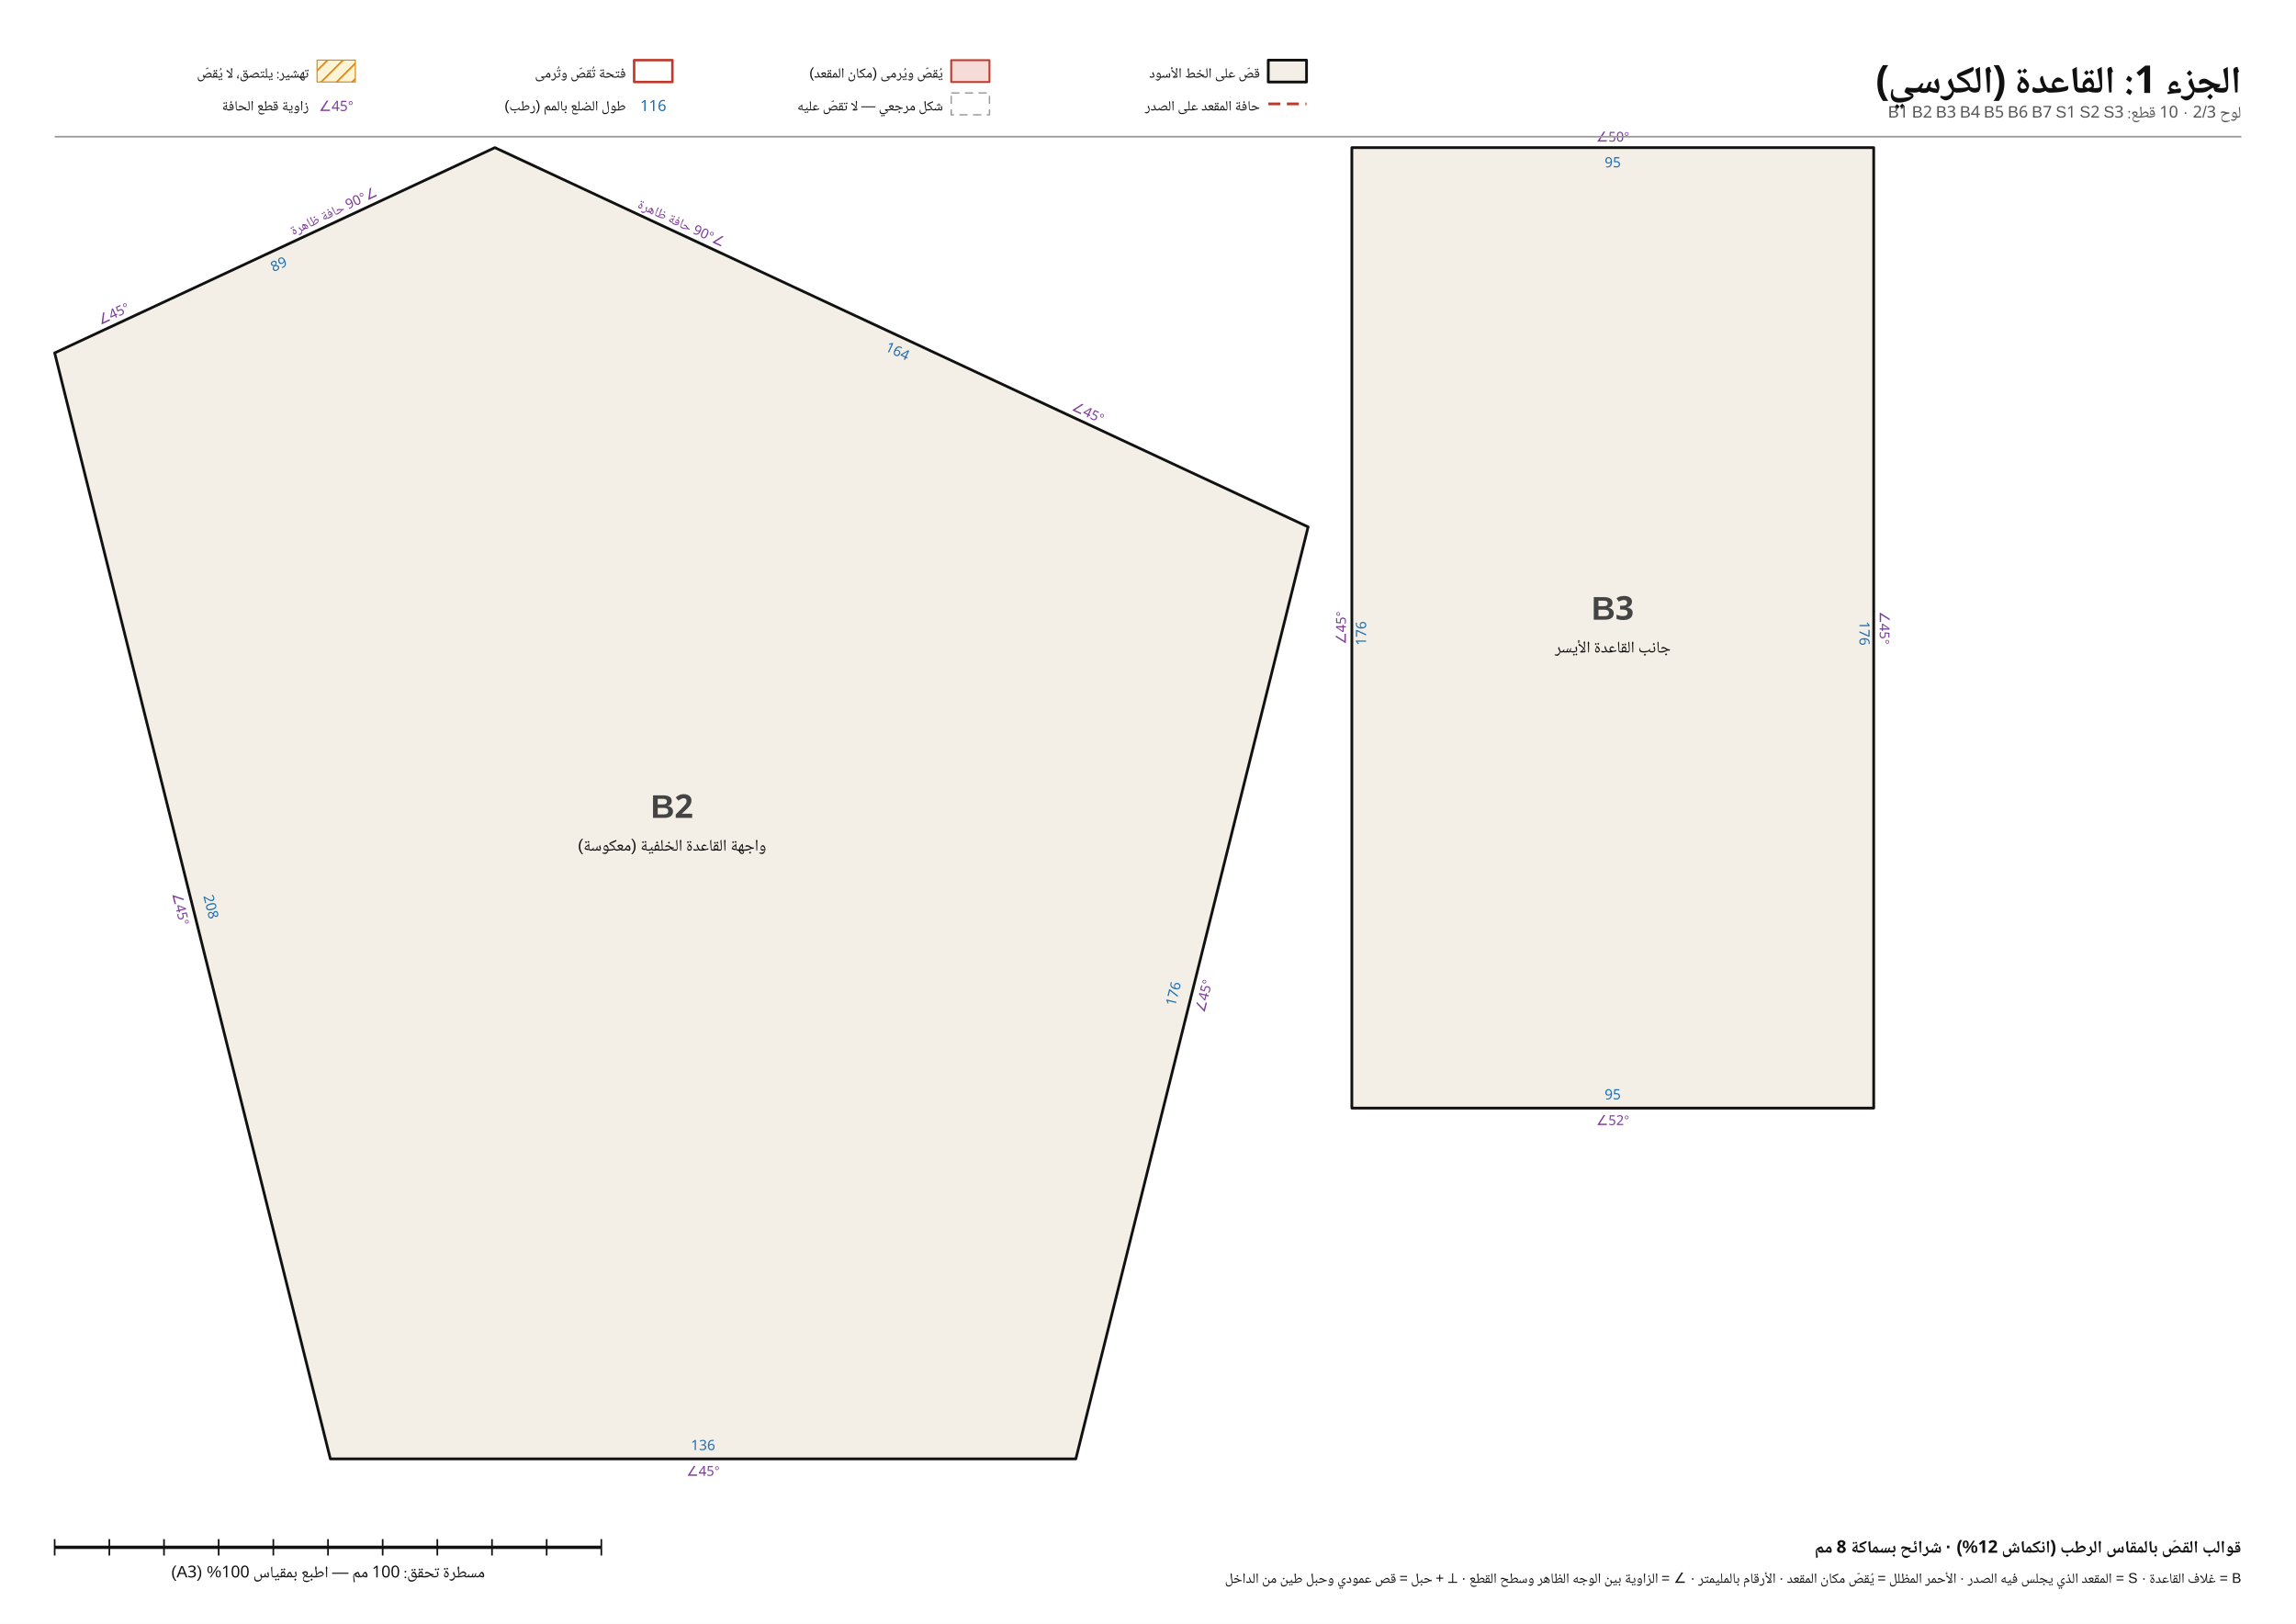
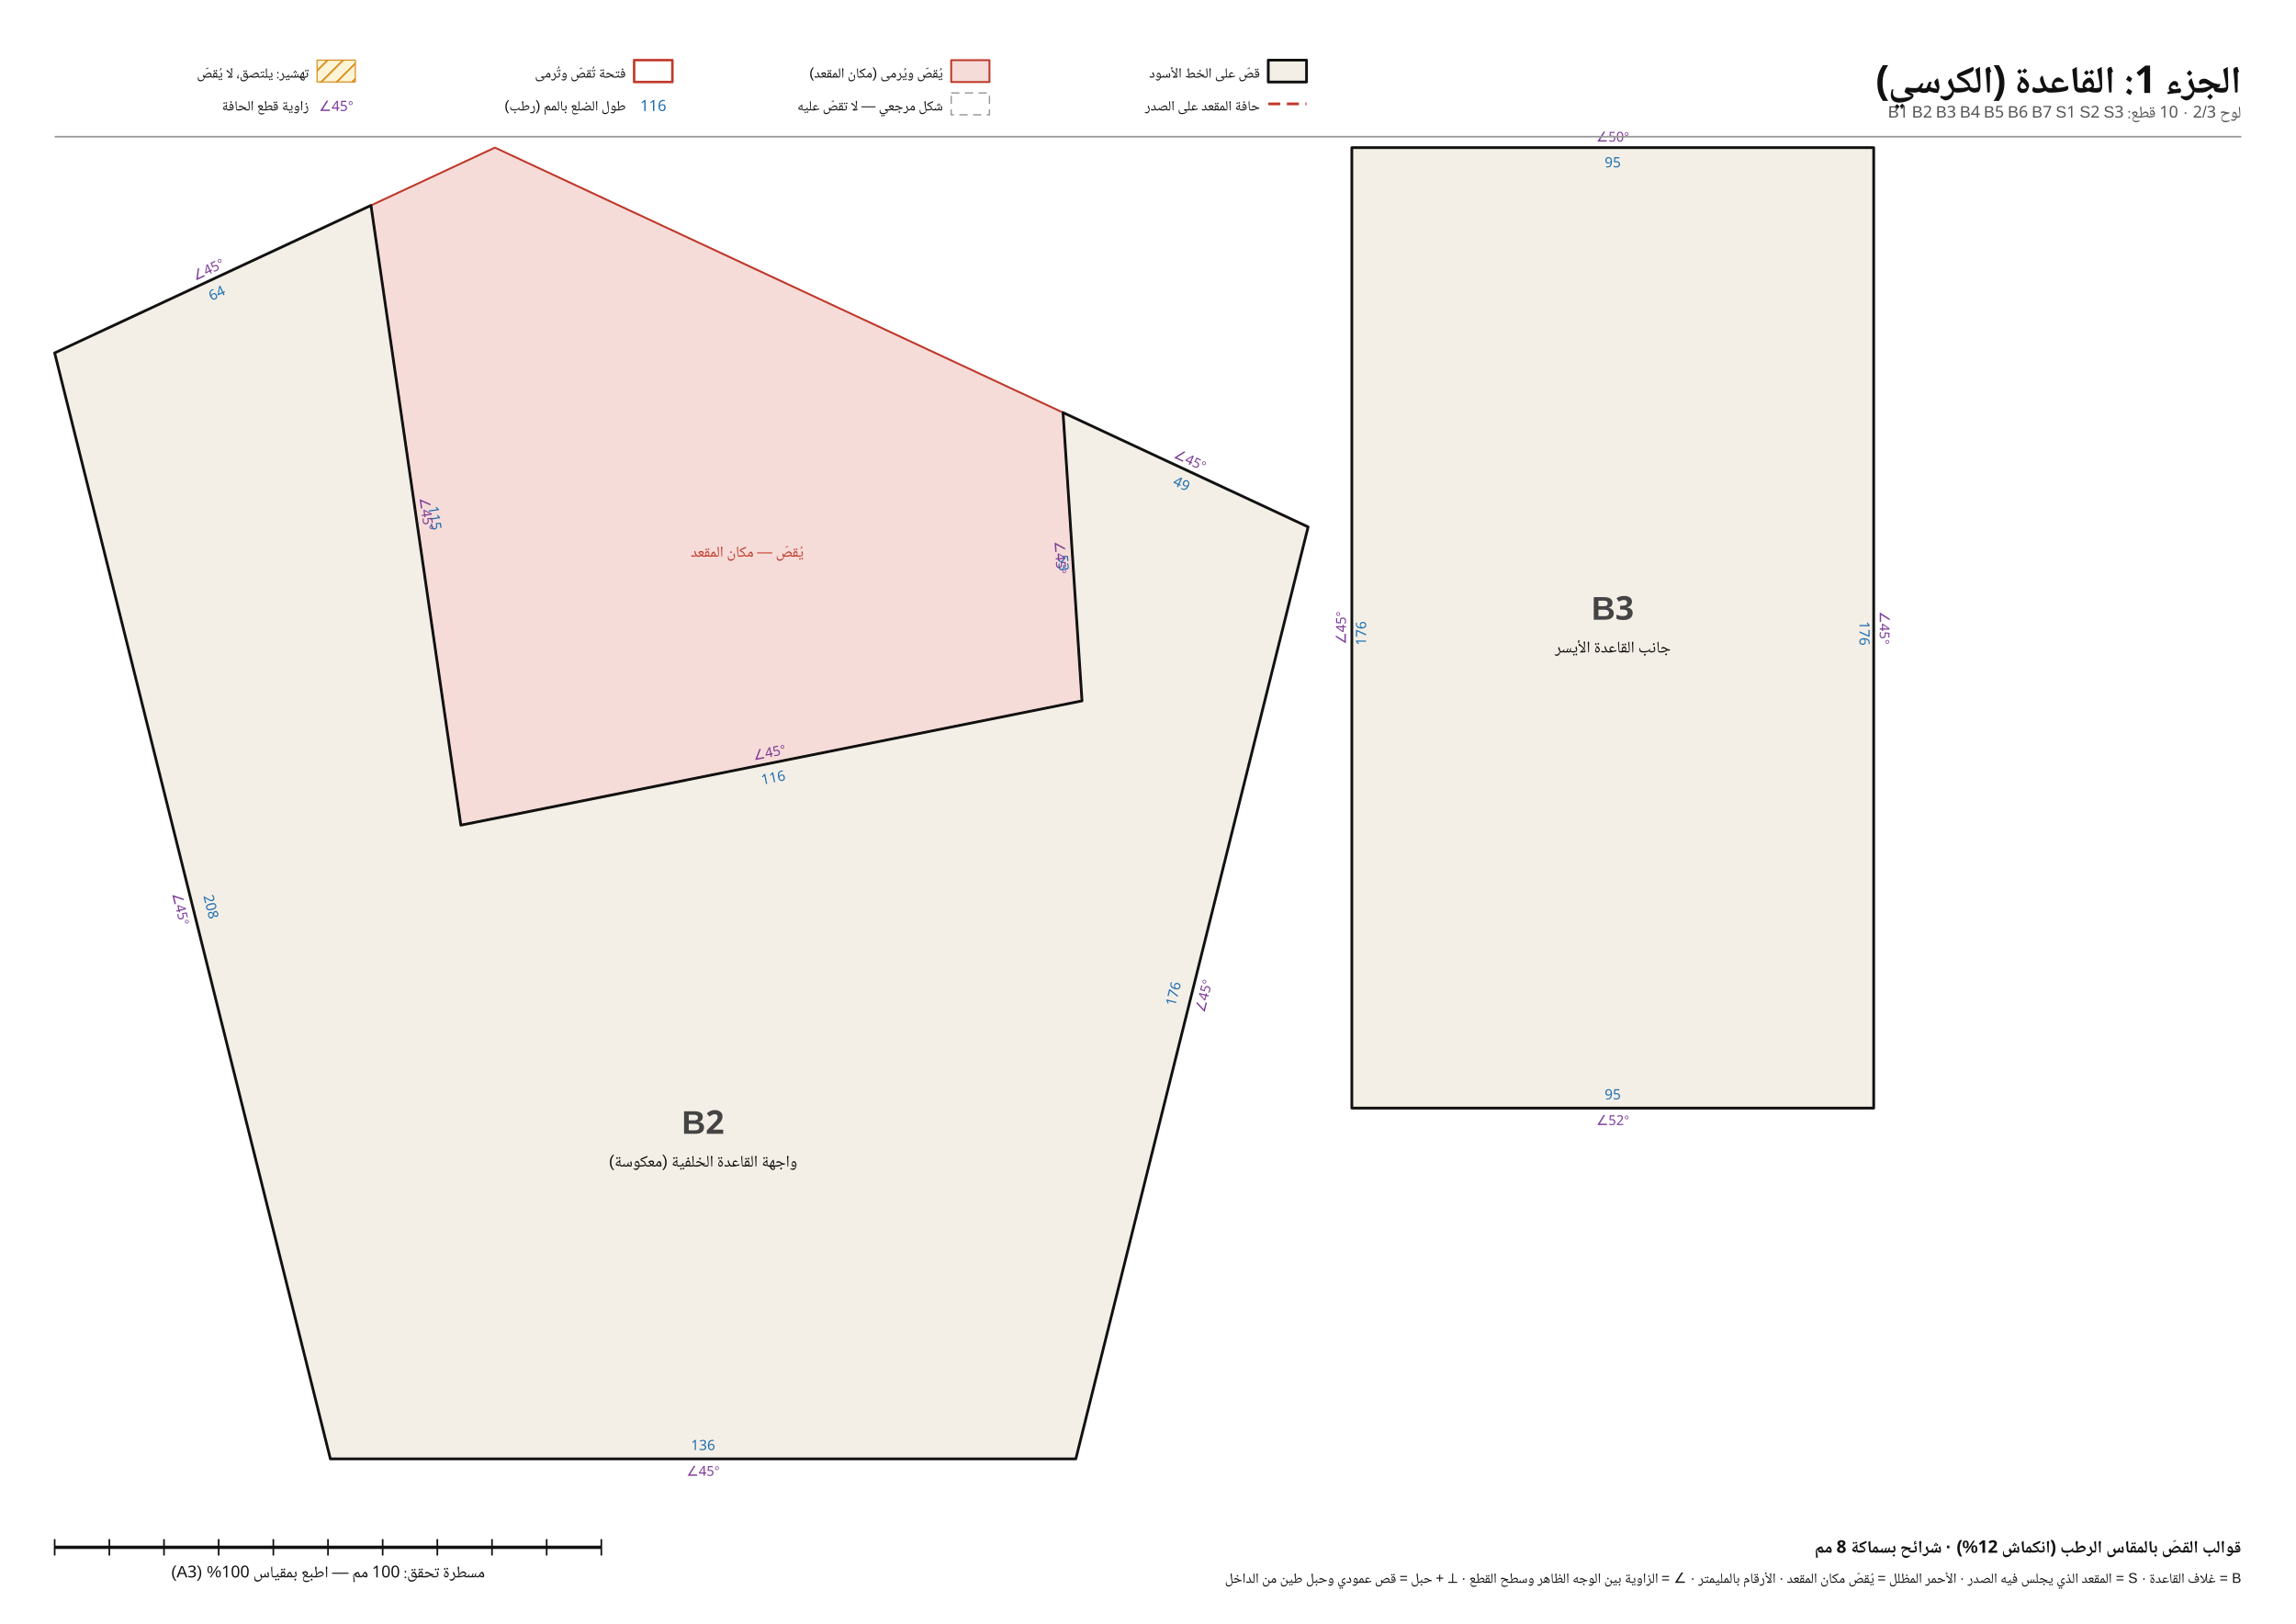
<svg xmlns="http://www.w3.org/2000/svg" width="420mm" height="297mm" viewBox="0 0 420 297" font-family="Noto Naskh Arabic, Amiri, Tahoma, Arial, sans-serif">
  <rect width="420" height="297" fill="#fff" />
  <defs>
    <marker id="ar" viewBox="0 0 10 10" refX="10" refY="5" markerWidth="5" markerHeight="5" orient="auto-start-reverse">
      <path d="M0,1 L10,5 L0,9 z" fill="#c0392b" />
    </marker>
    <marker id="ab" viewBox="0 0 10 10" refX="10" refY="5" markerWidth="4" markerHeight="4" orient="auto">
      <path d="M0,1 L10,5 L0,9 z" fill="#1f6fb2" />
    </marker>
    <pattern id="hatch" width="2" height="2" patternUnits="userSpaceOnUse" patternTransform="rotate(45)">
      <rect width="2" height="2" fill="#fff3d6" />
      <line x1="0" y1="0" x2="0" y2="2" stroke="#d68910" stroke-width="0.6" />
    </pattern>
  </defs>
-   <polygon points="60.43,266.82 10.00,64.55 90.53,27.00 239.29,96.37 196.80,266.82 60.43,266.82" fill="#f4efe6" stroke="#111" stroke-width="0.5" stroke-linejoin="round" />
-   <text x="37.74" y="166.06" font-size="2.6" text-anchor="middle" fill="#1f6fb2" font-weight="normal" direction="ltr" transform="rotate(76.0 37.74 166.06)">208</text>
-   <text x="51.36" y="49.13" font-size="2.6" text-anchor="middle" fill="#1f6fb2" font-weight="normal" direction="ltr" transform="rotate(-25.0 51.36 49.13)">89</text>
-   <text x="163.81" y="65.04" font-size="2.6" text-anchor="middle" fill="#1f6fb2" font-weight="normal" direction="ltr" transform="rotate(25.0 163.81 65.04)">164</text>
+   <polygon points="60.43,266.82 10.00,64.55 90.53,27.00 239.29,96.37 196.80,266.82 60.43,266.82" fill="none" stroke="#999" stroke-width="0.25" stroke-dasharray="2,1.5" stroke-linejoin="round" />
+   <polygon points="84.30,150.92 67.86,37.57 90.53,27.00 194.46,75.46 197.93,128.19 84.30,150.92" fill="#f6dcd8" stroke="#c0392b" stroke-width="0.35" stroke-linejoin="round" />
+   <text x="136.69" y="101.83" font-size="2.8" text-anchor="middle" fill="#c0392b" font-weight="normal" direction="rtl">يُقصّ — مكان المقعد</text>
+   <polygon points="10.00,64.55 67.86,37.57 84.30,150.92 197.93,128.19 194.46,75.46 239.29,96.37 196.80,266.82 60.43,266.82 10.00,64.55" fill="#f4efe6" stroke="#111" stroke-width="0.5" stroke-linejoin="round" />
+   <text x="40.03" y="54.42" font-size="2.6" text-anchor="middle" fill="#1f6fb2" font-weight="normal" direction="ltr" transform="rotate(-25.0 40.03 54.42)">64</text>
+   <text x="78.65" y="94.87" font-size="2.6" text-anchor="middle" fill="#1f6fb2" font-weight="normal" direction="ltr" transform="rotate(81.7 78.65 94.87)">115</text>
+   <text x="141.62" y="143.10" font-size="2.6" text-anchor="middle" fill="#1f6fb2" font-weight="normal" direction="ltr" transform="rotate(-11.3 141.62 143.10)">116</text>
+   <text x="193.60" y="103.00" font-size="2.6" text-anchor="middle" fill="#1f6fb2" font-weight="normal" direction="ltr" transform="rotate(86.2 193.60 103.00)">53</text>
+   <text x="215.78" y="89.27" font-size="2.6" text-anchor="middle" fill="#1f6fb2" font-weight="normal" direction="ltr" transform="rotate(25.0 215.78 89.27)">49</text>
  <text x="215.52" y="181.97" font-size="2.6" text-anchor="middle" fill="#1f6fb2" font-weight="normal" direction="ltr" transform="rotate(-76.0 215.52 181.97)">176</text>
  <text x="128.61" y="265.22" font-size="2.6" text-anchor="middle" fill="#1f6fb2" font-weight="normal" direction="ltr">136</text>
-   <text x="32.21" y="166.44" font-size="2.5" text-anchor="middle" fill="#7d3c98" font-weight="normal" direction="ltr" transform="rotate(76.0 32.21 166.44)">∠45°</text>
-   <text x="21.13" y="58.15" font-size="2.5" text-anchor="middle" fill="#7d3c98" font-weight="normal" direction="ltr" transform="rotate(-25.0 21.13 58.15)">∠45°</text>
-   <text x="61.39" y="39.37" font-size="2.5" text-anchor="middle" fill="#7d3c98" font-weight="normal" direction="rtl" transform="rotate(-25.0 61.39 39.37)">∠90° حافة ظاهرة</text>
-   <text x="124.31" y="41.54" font-size="2.5" text-anchor="middle" fill="#7d3c98" font-weight="normal" direction="rtl" transform="rotate(25.0 124.31 41.54)">∠90° حافة ظاهرة</text>
-   <text x="198.69" y="76.22" font-size="2.5" text-anchor="middle" fill="#7d3c98" font-weight="normal" direction="ltr" transform="rotate(25.0 198.69 76.22)">∠45°</text>
+   <text x="37.74" y="166.06" font-size="2.6" text-anchor="middle" fill="#1f6fb2" font-weight="normal" direction="ltr" transform="rotate(76.0 37.74 166.06)">208</text>
+   <text x="38.46" y="50.07" font-size="2.5" text-anchor="middle" fill="#7d3c98" font-weight="normal" direction="ltr" transform="rotate(-25.0 38.46 50.07)">∠45°</text>
+   <text x="77.16" y="94.09" font-size="2.5" text-anchor="middle" fill="#7d3c98" font-weight="normal" direction="ltr" transform="rotate(81.7 77.16 94.09)">∠45°</text>
+   <text x="140.90" y="138.47" font-size="2.5" text-anchor="middle" fill="#7d3c98" font-weight="normal" direction="ltr" transform="rotate(-11.3 140.90 138.47)">∠45°</text>
+   <text x="193.10" y="102.03" font-size="2.5" text-anchor="middle" fill="#7d3c98" font-weight="normal" direction="ltr" transform="rotate(86.2 193.10 102.03)">∠45°</text>
+   <text x="217.34" y="84.92" font-size="2.5" text-anchor="middle" fill="#7d3c98" font-weight="normal" direction="ltr" transform="rotate(25.0 217.34 84.92)">∠45°</text>
  <text x="221.05" y="182.35" font-size="2.5" text-anchor="middle" fill="#7d3c98" font-weight="normal" direction="ltr" transform="rotate(-76.0 221.05 182.35)">∠45°</text>
  <text x="128.61" y="269.92" font-size="2.5" text-anchor="middle" fill="#7d3c98" font-weight="normal" direction="ltr">∠45°</text>
-   <text x="122.93" y="149.59" font-size="6" text-anchor="middle" fill="#444" font-weight="bold" direction="ltr">B2</text>
-   <text x="122.93" y="155.59" font-size="3" text-anchor="middle" fill="#111" font-weight="normal" direction="rtl">واجهة القاعدة الخلفية (معكوسة)</text>
+   <text x="32.21" y="166.44" font-size="2.5" text-anchor="middle" fill="#7d3c98" font-weight="normal" direction="ltr" transform="rotate(76.0 32.21 166.44)">∠45°</text>
+   <text x="128.61" y="207.37" font-size="6" text-anchor="middle" fill="#444" font-weight="bold" direction="ltr">B2</text>
+   <text x="128.61" y="213.37" font-size="3" text-anchor="middle" fill="#111" font-weight="normal" direction="rtl">واجهة القاعدة الخلفية (معكوسة)</text>
  <polygon points="247.29,202.67 247.29,27.00 342.75,27.00 342.75,202.67 247.29,202.67" fill="#f4efe6" stroke="#111" stroke-width="0.5" stroke-linejoin="round" />
  <text x="249.89" y="115.84" font-size="2.6" text-anchor="middle" fill="#1f6fb2" font-weight="normal" direction="ltr" transform="rotate(-90.0 249.89 115.84)">176</text>
  <text x="295.02" y="30.60" font-size="2.6" text-anchor="middle" fill="#1f6fb2" font-weight="normal" direction="ltr">95</text>
  <text x="340.15" y="115.84" font-size="2.6" text-anchor="middle" fill="#1f6fb2" font-weight="normal" direction="ltr" transform="rotate(90.0 340.15 115.84)">176</text>
  <text x="295.02" y="201.07" font-size="2.6" text-anchor="middle" fill="#1f6fb2" font-weight="normal" direction="ltr">95</text>
  <text x="246.19" y="114.84" font-size="2.5" text-anchor="middle" fill="#7d3c98" font-weight="normal" direction="ltr" transform="rotate(-90.0 246.19 114.84)">∠45°</text>
  <text x="295.02" y="25.90" font-size="2.5" text-anchor="middle" fill="#7d3c98" font-weight="normal" direction="ltr">∠50°</text>
  <text x="343.85" y="114.84" font-size="2.5" text-anchor="middle" fill="#7d3c98" font-weight="normal" direction="ltr" transform="rotate(90.0 343.85 114.84)">∠45°</text>
  <text x="295.02" y="205.77" font-size="2.5" text-anchor="middle" fill="#7d3c98" font-weight="normal" direction="ltr">∠52°</text>
  <text x="295.02" y="113.34" font-size="6" text-anchor="middle" fill="#444" font-weight="bold" direction="ltr">B3</text>
  <text x="295.02" y="119.34" font-size="3" text-anchor="middle" fill="#111" font-weight="normal" direction="rtl">جانب القاعدة الأيسر</text>
  <text x="410.00" y="17.00" font-size="7" text-anchor="start" fill="#111" font-weight="bold" direction="rtl">الجزء 1: القاعدة (الكرسي)</text>
  <text x="410.00" y="21.50" font-size="3" text-anchor="start" fill="#555" font-weight="normal" direction="rtl">لوح 2/3 · 10 قطع: B1 B2 B3 B4 B5 B6 B7 S1 S2 S3</text>
  <polygon points="232.00,11.00 239.00,11.00 239.00,15.00 232.00,15.00" fill="#f4efe6" stroke="#111" stroke-width="0.5" stroke-linejoin="round" />
  <text x="230.50" y="14.20" font-size="2.6" text-anchor="start" fill="#111" font-weight="normal" direction="rtl">قصّ على الخط الأسود</text>
  <polygon points="174.00,11.00 181.00,11.00 181.00,15.00 174.00,15.00" fill="#f6dcd8" stroke="#c0392b" stroke-width="0.35" stroke-linejoin="round" />
  <text x="172.50" y="14.20" font-size="2.6" text-anchor="start" fill="#111" font-weight="normal" direction="rtl">يُقصّ ويُرمى (مكان المقعد)</text>
  <polygon points="116.00,11.00 123.00,11.00 123.00,15.00 116.00,15.00" fill="#fff" stroke="#c0392b" stroke-width="0.45" stroke-linejoin="round" />
  <text x="114.50" y="14.20" font-size="2.6" text-anchor="start" fill="#111" font-weight="normal" direction="rtl">فتحة تُقصّ وتُرمى</text>
  <polygon points="58.00,11.00 65.00,11.00 65.00,15.00 58.00,15.00" fill="url(#hatch)" stroke="#d68910" stroke-width="0.2" stroke-linejoin="round" />
  <text x="56.50" y="14.20" font-size="2.6" text-anchor="start" fill="#111" font-weight="normal" direction="rtl">تهشير: يلتصق، لا يُقصّ</text>
  <line x1="232.00" y1="19.00" x2="239.00" y2="19.00" stroke="#c0392b" stroke-width="0.5" stroke-dasharray="2.2,1.2" />
  <text x="230.50" y="20.20" font-size="2.6" text-anchor="start" fill="#111" font-weight="normal" direction="rtl">حافة المقعد على الصدر</text>
  <polygon points="174.00,17.00 181.00,17.00 181.00,21.00 174.00,21.00" fill="none" stroke="#999" stroke-width="0.25" stroke-dasharray="1.5,1" stroke-linejoin="round" />
  <text x="172.50" y="20.20" font-size="2.6" text-anchor="start" fill="#111" font-weight="normal" direction="rtl">شكل مرجعي — لا تقصّ عليه</text>
  <text x="119.50" y="20.30" font-size="2.8" text-anchor="middle" fill="#1f6fb2" font-weight="normal" direction="ltr">116</text>
  <text x="114.50" y="20.20" font-size="2.6" text-anchor="start" fill="#111" font-weight="normal" direction="rtl">طول الضلع بالمم (رطب)</text>
  <text x="61.50" y="20.30" font-size="2.6" text-anchor="middle" fill="#7d3c98" font-weight="normal" direction="ltr">∠45°</text>
  <text x="56.50" y="20.20" font-size="2.6" text-anchor="start" fill="#111" font-weight="normal" direction="rtl">زاوية قطع الحافة</text>
  <line x1="10.00" y1="25.00" x2="410.00" y2="25.00" stroke="#999" stroke-width="0.3" />
  <line x1="10.00" y1="283.00" x2="110.00" y2="283.00" stroke="#111" stroke-width="0.6" />
  <line x1="10.00" y1="281.50" x2="10.00" y2="284.50" stroke="#111" stroke-width="0.3" />
  <line x1="20.00" y1="281.50" x2="20.00" y2="284.50" stroke="#111" stroke-width="0.3" />
  <line x1="30.00" y1="281.50" x2="30.00" y2="284.50" stroke="#111" stroke-width="0.3" />
  <line x1="40.00" y1="281.50" x2="40.00" y2="284.50" stroke="#111" stroke-width="0.3" />
  <line x1="50.00" y1="281.50" x2="50.00" y2="284.50" stroke="#111" stroke-width="0.3" />
  <line x1="60.00" y1="281.50" x2="60.00" y2="284.50" stroke="#111" stroke-width="0.3" />
  <line x1="70.00" y1="281.50" x2="70.00" y2="284.50" stroke="#111" stroke-width="0.3" />
  <line x1="80.00" y1="281.50" x2="80.00" y2="284.50" stroke="#111" stroke-width="0.3" />
  <line x1="90.00" y1="281.50" x2="90.00" y2="284.50" stroke="#111" stroke-width="0.3" />
  <line x1="100.00" y1="281.50" x2="100.00" y2="284.50" stroke="#111" stroke-width="0.3" />
  <line x1="110.00" y1="281.50" x2="110.00" y2="284.50" stroke="#111" stroke-width="0.3" />
  <text x="60.00" y="288.50" font-size="3" text-anchor="middle" fill="#111" font-weight="normal" direction="rtl">مسطرة تحقق: 100 مم — اطبع بمقياس 100% (A3)</text>
  <text x="410.00" y="284.00" font-size="3.2" text-anchor="start" fill="#111" font-weight="bold" direction="rtl">قوالب القصّ بالمقاس الرطب (انكماش 12%) · شرائح بسماكة 8 مم</text>
  <text x="410.00" y="289.50" font-size="2.6" text-anchor="start" fill="#111" font-weight="normal" direction="rtl">B = غلاف القاعدة · S = المقعد الذي يجلس فيه الصدر · الأحمر المظلل = يُقصّ مكان المقعد · الأرقام بالمليمتر · ∠ = الزاوية بين الوجه الظاهر وسطح القطع · ⟂ + حبل = قص عمودي وحبل طين من الداخل</text>
</svg>
